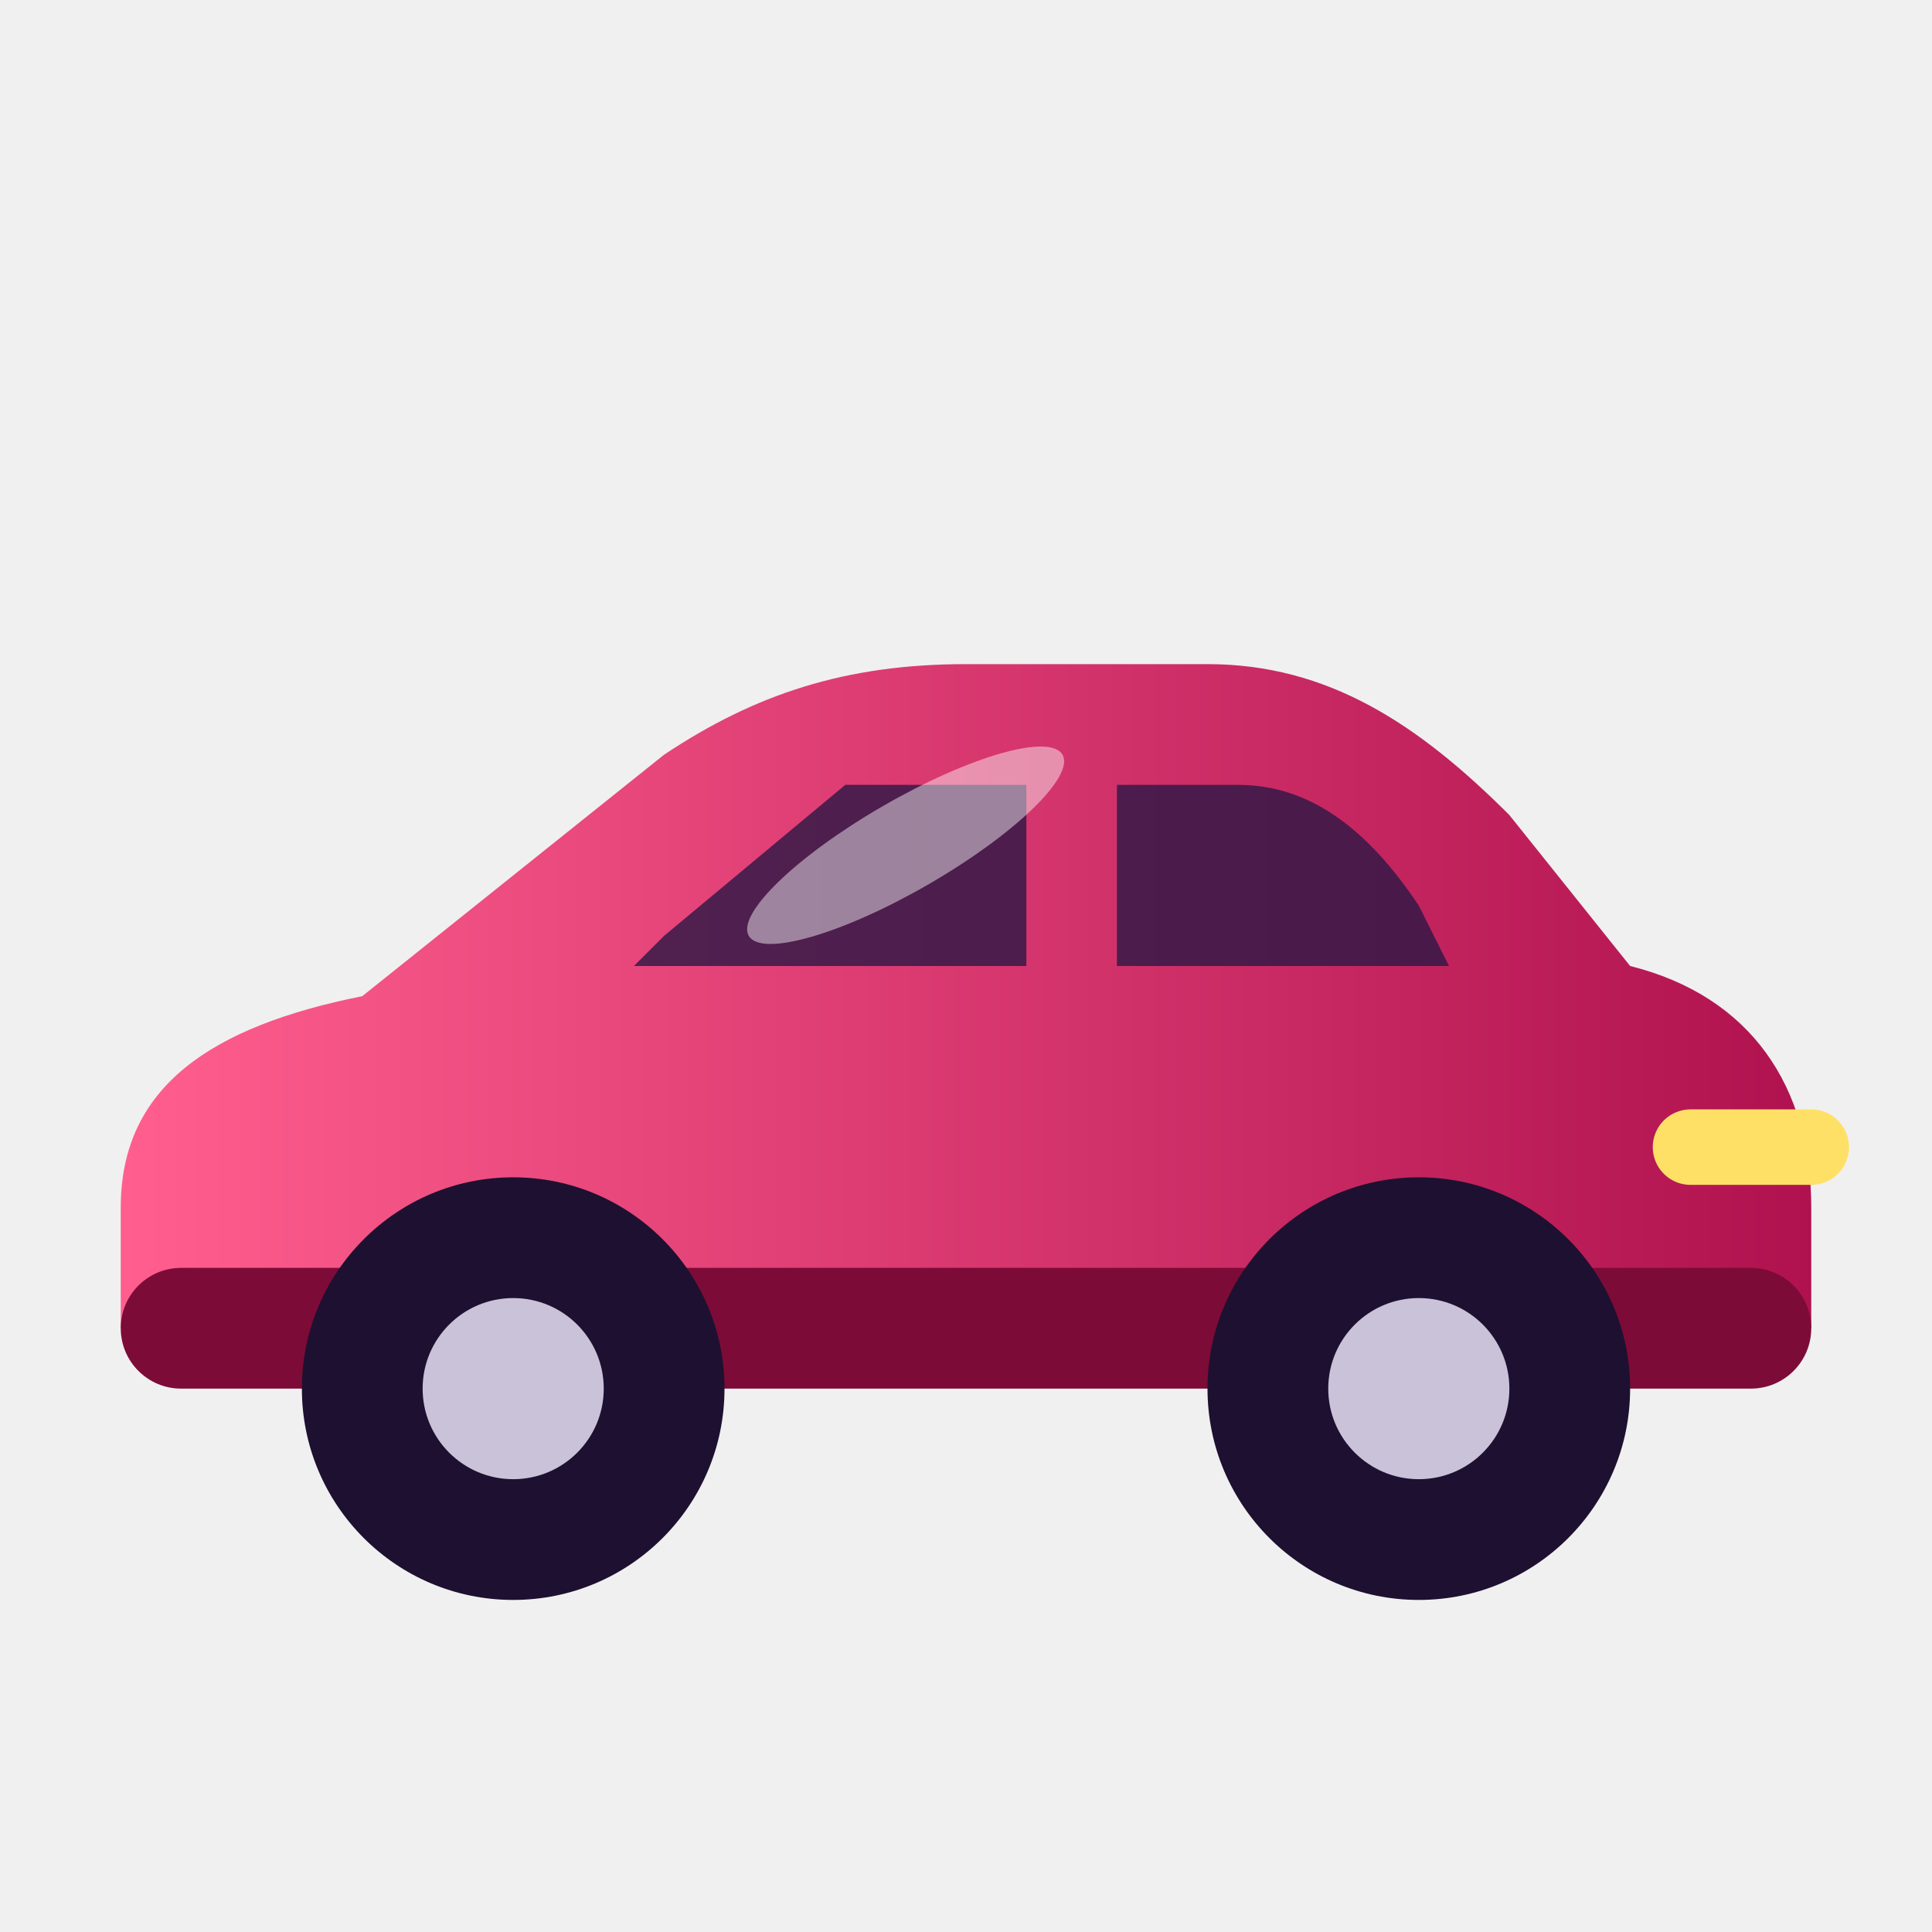
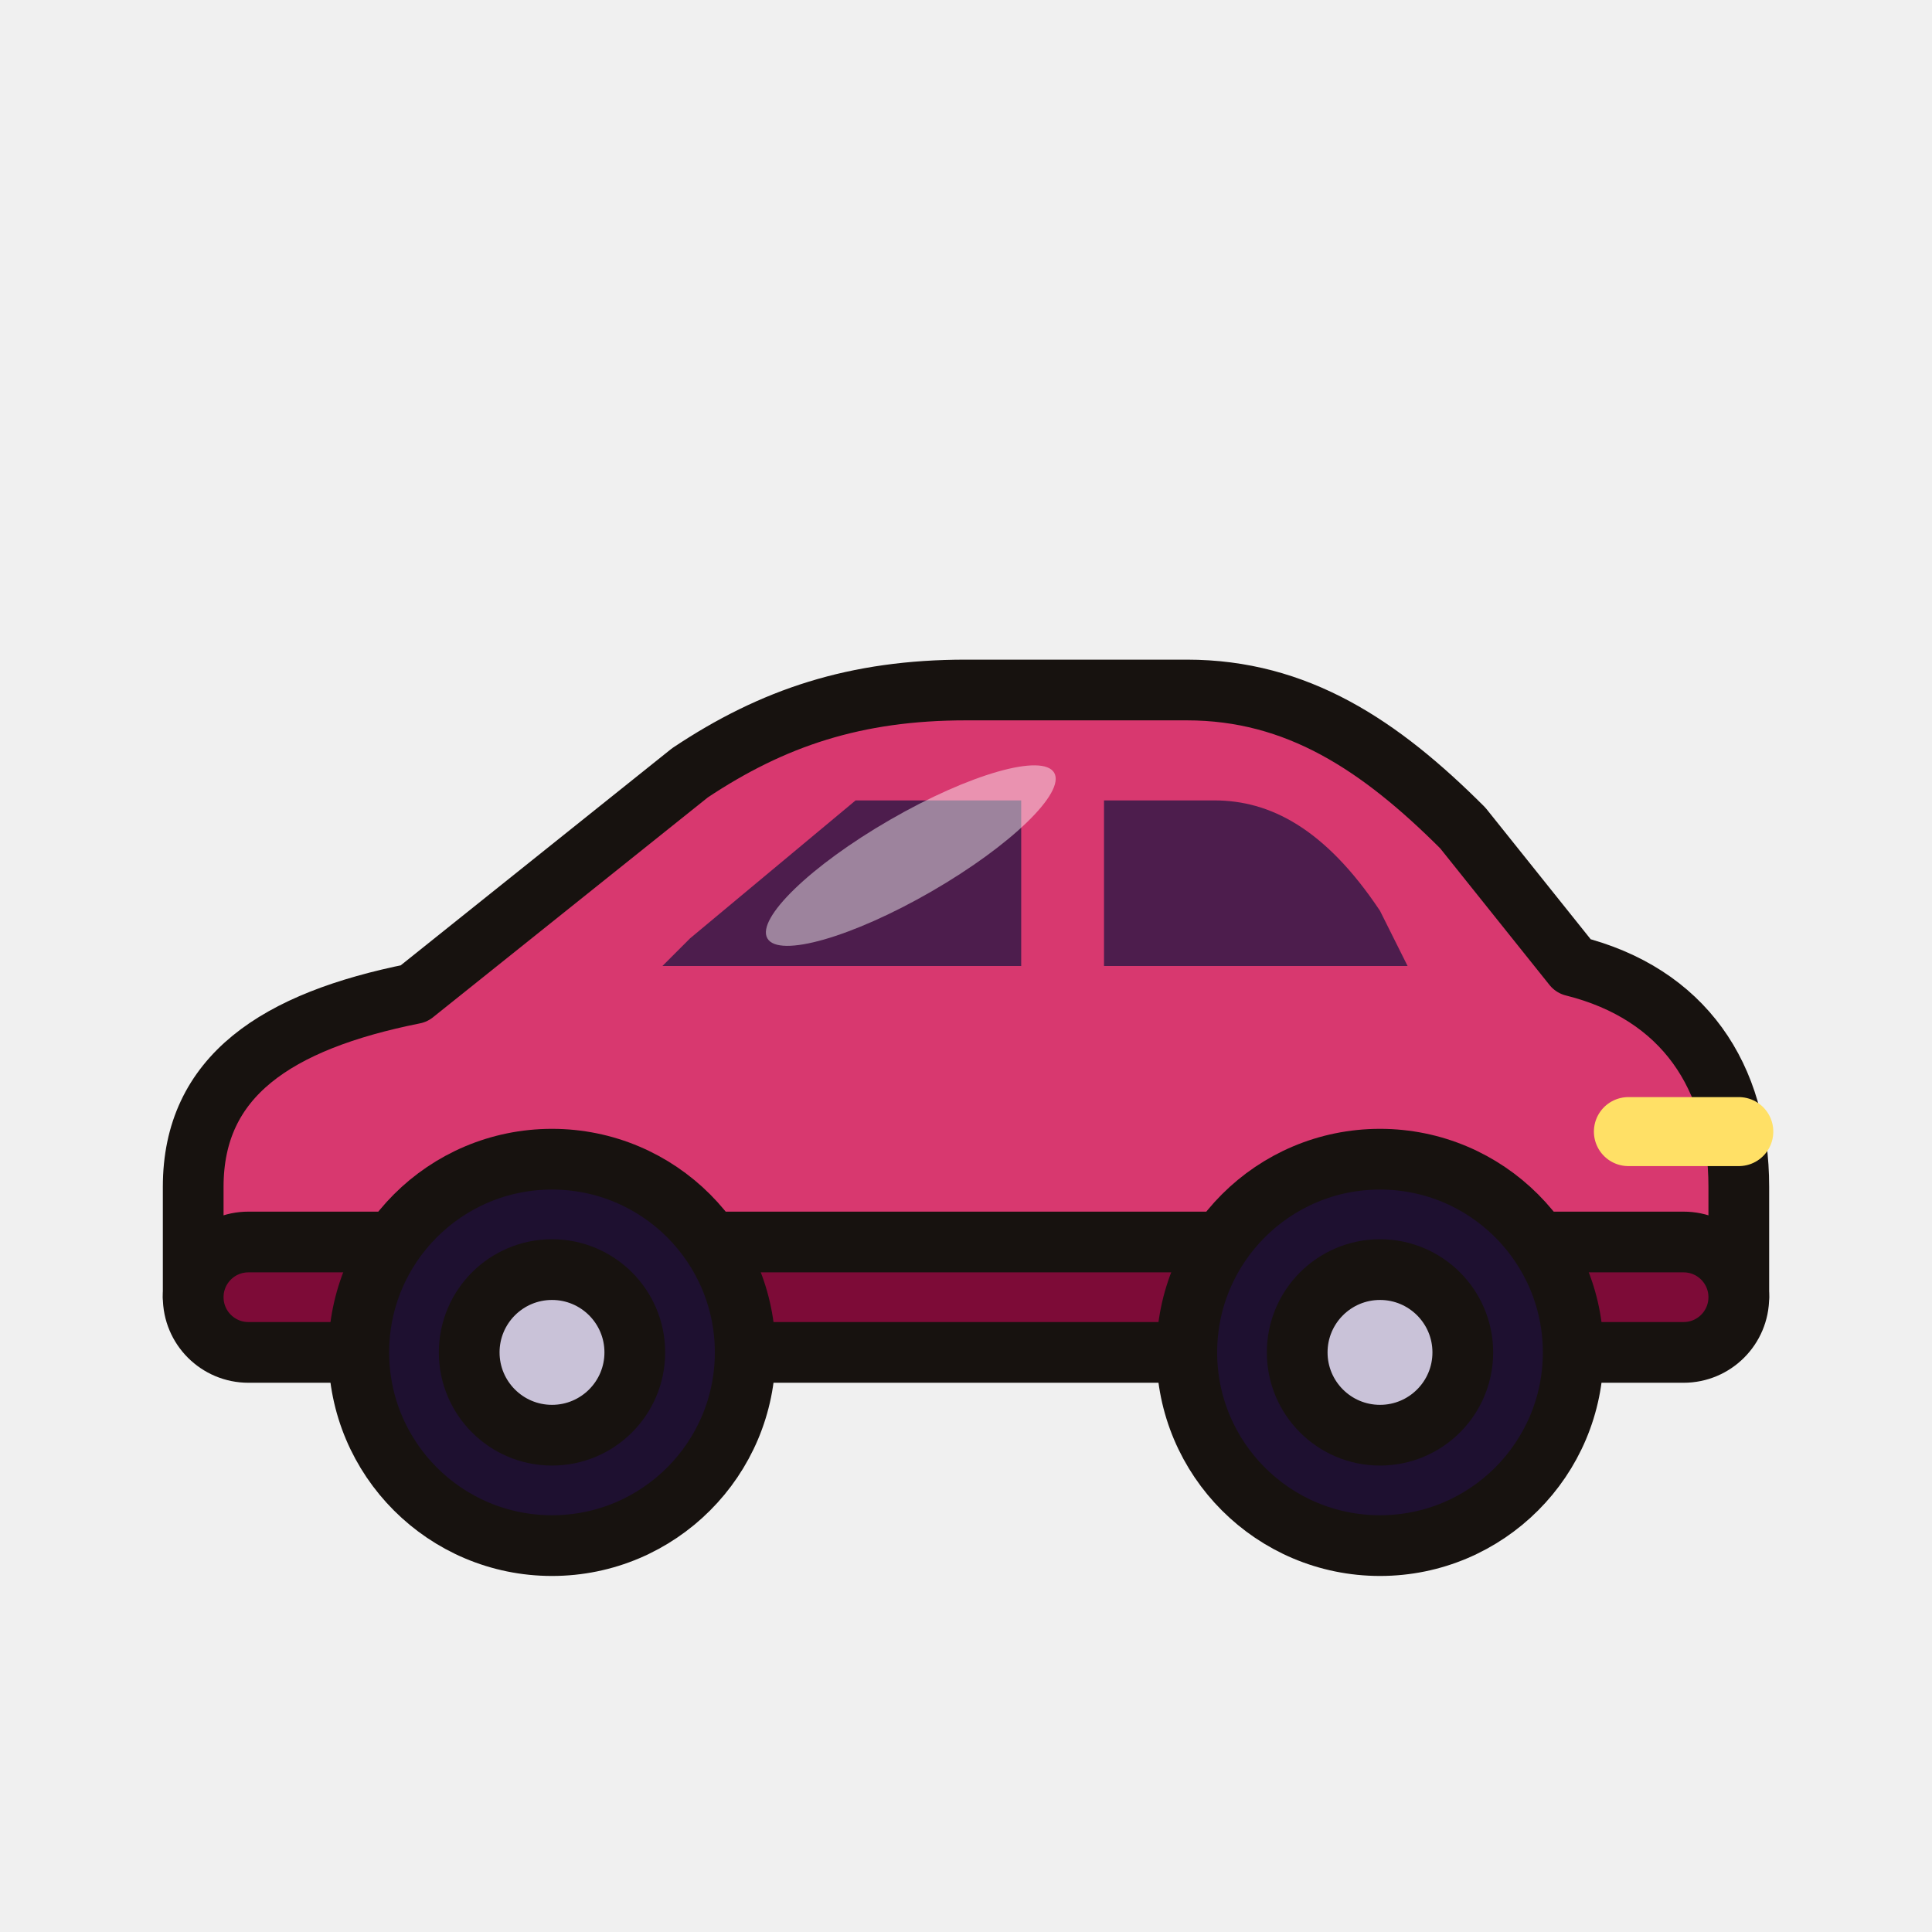
- <svg xmlns="http://www.w3.org/2000/svg" viewBox="0 0 64 64">
-   <defs>
-     <linearGradient id="sc_g" x1="0" y1="0" x2="1" y2="0">
-       <stop offset="0" stop-color="#FF5E8E" />
-       <stop offset="1" stop-color="#B0124F" />
-     </linearGradient>
-   </defs>
-   <path d="M4 40c0-4 3-6 8-7l10-8c3-2 6-3 10-3h8c4 0 7 2 10 5l4 5c4 1 6 4 6 8v4H4z" fill="url(#sc_g)" />
+ <svg xmlns="http://www.w3.org/2000/svg" viewBox="-3 -3 70 70">
+   <path d="M4 40c0-4 3-6 8-7l10-8c3-2 6-3 10-3h8c4 0 7 2 10 5l4 5c4 1 6 4 6 8v4H4z" fill="#D8386F" stroke="#17120F" stroke-width="2.2" stroke-linejoin="round" />
  <path d="M22 31l6-5h6v6H21zM37 26h4c2 0 4 1 6 4l1 2H37z" fill="#2B1745" opacity=".8" />
-   <rect x="4" y="42" width="56" height="4" rx="2" fill="#7D0B37" />
-   <circle cx="17" cy="46" r="7" fill="#1E1030" />
-   <circle cx="17" cy="46" r="3" fill="#C9C2D8" />
-   <circle cx="47" cy="46" r="7" fill="#1E1030" />
-   <circle cx="47" cy="46" r="3" fill="#C9C2D8" />
+   <rect x="4" y="42" width="56" height="4" rx="2" fill="#7D0B37" stroke="#17120F" stroke-width="2.2" stroke-linejoin="round" />
+   <circle cx="17" cy="46" r="7" fill="#1E1030" stroke="#17120F" stroke-width="2.2" stroke-linejoin="round" />
+   <circle cx="17" cy="46" r="3" fill="#C9C2D8" stroke="#17120F" stroke-width="2.2" stroke-linejoin="round" />
+   <circle cx="47" cy="46" r="7" fill="#1E1030" stroke="#17120F" stroke-width="2.2" stroke-linejoin="round" />
+   <circle cx="47" cy="46" r="3" fill="#C9C2D8" stroke="#17120F" stroke-width="2.2" stroke-linejoin="round" />
  <path d="M56 38h4" stroke="#FFE066" stroke-width="2.5" stroke-linecap="round" />
  <ellipse cx="30" cy="28" rx="6" ry="1.5" fill="#fff" opacity=".45" transform="rotate(-30 30 28)" />
</svg>
